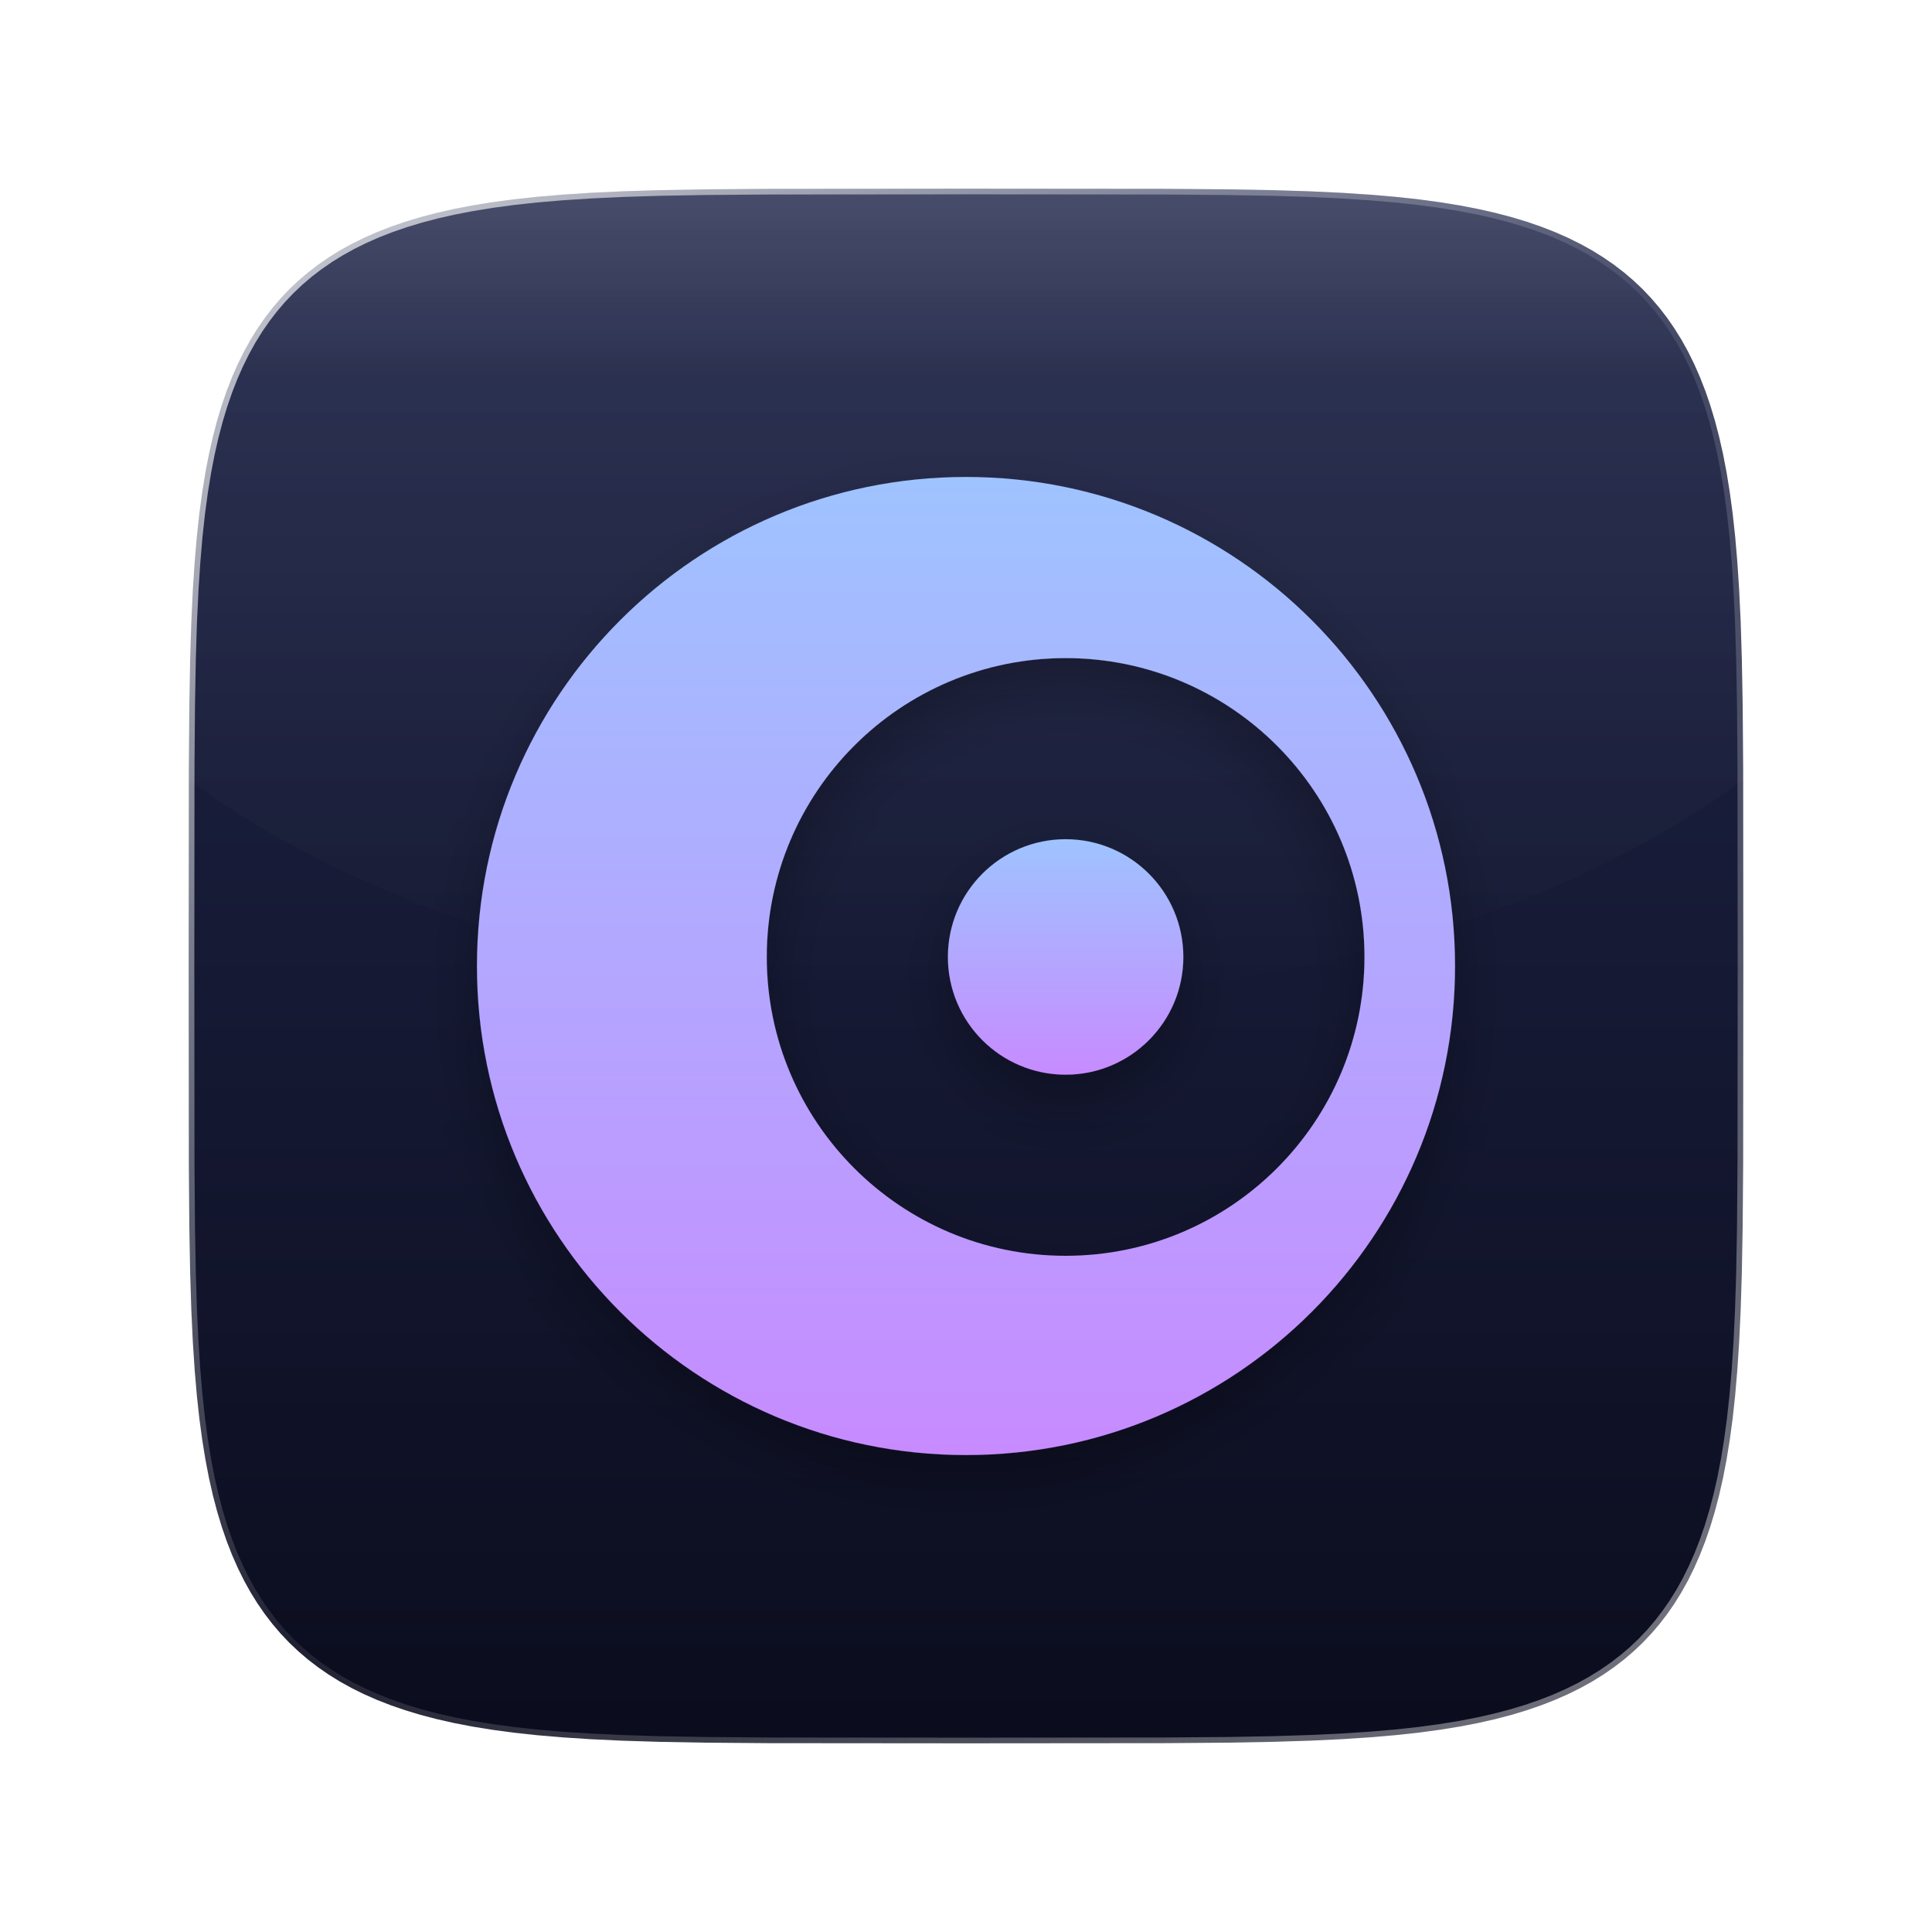
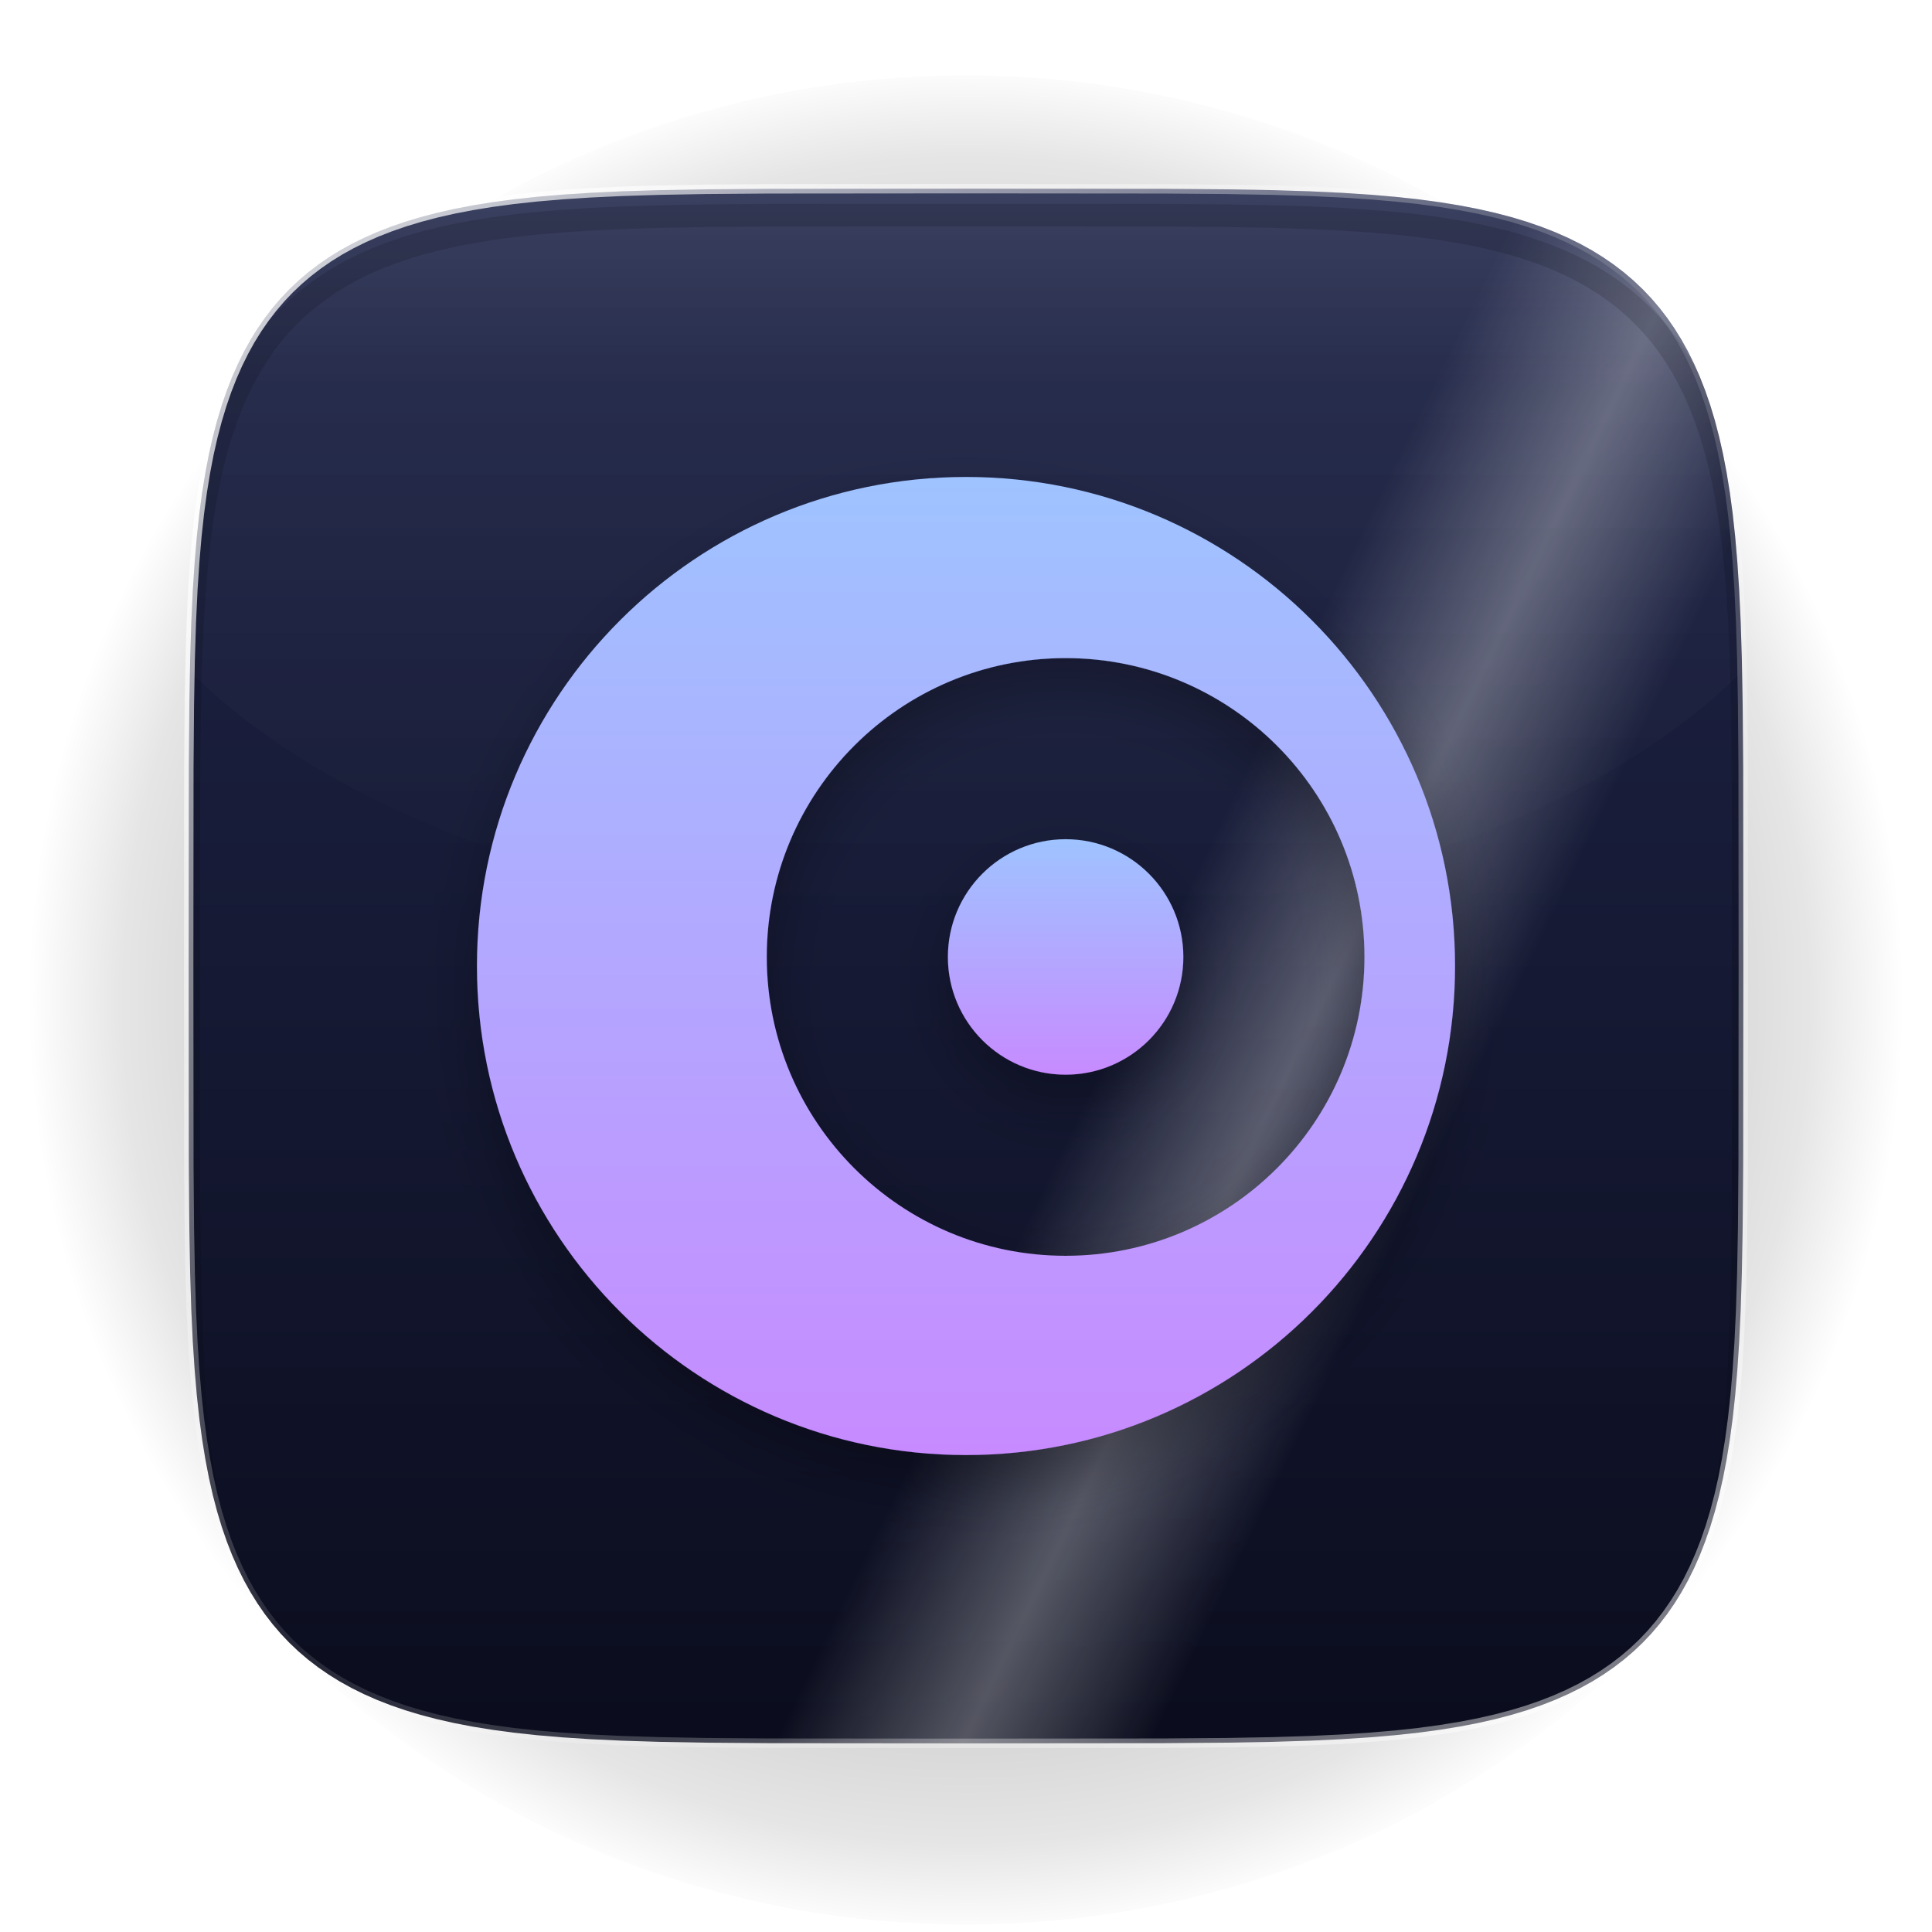
<svg xmlns="http://www.w3.org/2000/svg" viewBox="0 0 1024 1024">
  <defs>
    <linearGradient id="bg9" x1="0" y1="0" x2="0" y2="1">
      <stop offset="0" stop-color="#20264A" />
      <stop offset="1" stop-color="#0B0D1E" />
    </linearGradient>
    <linearGradient id="sheen9" x1="0" y1="0" x2="0" y2="1">
-       <stop offset="0" stop-color="#ffffff" stop-opacity="0.38" />
-       <stop offset="0.45" stop-color="#ffffff" stop-opacity="0.06" />
+       <stop offset="0" stop-color="#ffffff" stop-opacity="0.22" />
+       <stop offset="0.45" stop-color="#ffffff" stop-opacity="0.04" />
+       <stop offset="1" stop-color="#ffffff" stop-opacity="0" />
+     </linearGradient>
+     <linearGradient id="streak9" x1="0" y1="0" x2="1" y2="0">
+       <stop offset="0" stop-color="#ffffff" stop-opacity="0" />
+       <stop offset="0.5" stop-color="#ffffff" stop-opacity="0.30" />
      <stop offset="1" stop-color="#ffffff" stop-opacity="0" />
    </linearGradient>
    <linearGradient id="rim9" x1="0" y1="0" x2="1" y2="1">
-       <stop offset="0" stop-color="#ffffff" stop-opacity="0.75" />
-       <stop offset="0.5" stop-color="#ffffff" stop-opacity="0.08" />
-       <stop offset="1" stop-color="#ffffff" stop-opacity="0.45" />
+       <stop offset="0" stop-color="#ffffff" stop-opacity="0.85" />
+       <stop offset="0.5" stop-color="#ffffff" stop-opacity="0.10" />
+       <stop offset="1" stop-color="#ffffff" stop-opacity="0.50" />
    </linearGradient>
+     <radialGradient id="halo9" cx="0.5" cy="0.5" r="0.5">
+       <stop offset="0.55" stop-color="#000000" stop-opacity="0" />
+       <stop offset="0.78" stop-color="#000000" stop-opacity="0.16" />
+       <stop offset="0.9" stop-color="#000000" stop-opacity="0.10" />
+       <stop offset="1" stop-color="#000000" stop-opacity="0" />
+     </radialGradient>
    <filter id="gs9" x="-20%" y="-20%" width="140%" height="140%">
      <feDropShadow dx="0" dy="14" stdDeviation="16" flood-color="#000" flood-opacity="0.28" />
    </filter>
    <clipPath id="clip9">
      <path d="M924.00,512.00 L923.91,616.91 L923.65,650.40 L923.21,674.71 L922.59,694.46 L921.79,711.37 L920.81,726.28 L919.66,739.70 L918.33,751.94 L916.81,763.20 L915.11,773.66 L913.23,783.42 L911.16,792.56 L908.90,801.17 L906.45,809.29 L903.80,816.97 L900.96,824.24 L897.92,831.13 L894.68,837.68 L891.23,843.90 L887.56,849.81 L883.68,855.43 L879.58,860.77 L875.24,865.85 L870.67,870.67 L865.85,875.24 L860.77,879.58 L855.43,883.68 L849.81,887.56 L843.90,891.23 L837.68,894.68 L831.13,897.92 L824.24,900.96 L816.97,903.80 L809.29,906.45 L801.17,908.90 L792.56,911.16 L783.42,913.23 L773.66,915.11 L763.20,916.81 L751.94,918.33 L739.70,919.66 L726.28,920.81 L711.37,921.79 L694.46,922.59 L674.71,923.21 L650.40,923.65 L616.91,923.91 L512.00,924.00 L407.09,923.91 L373.60,923.65 L349.29,923.21 L329.54,922.59 L312.63,921.79 L297.72,920.81 L284.30,919.66 L272.06,918.33 L260.80,916.81 L250.34,915.11 L240.58,913.23 L231.44,911.16 L222.83,908.90 L214.71,906.45 L207.03,903.80 L199.76,900.96 L192.87,897.92 L186.32,894.68 L180.10,891.23 L174.19,887.56 L168.57,883.68 L163.23,879.58 L158.15,875.24 L153.33,870.67 L148.76,865.85 L144.42,860.77 L140.32,855.43 L136.44,849.81 L132.77,843.90 L129.32,837.68 L126.08,831.13 L123.04,824.24 L120.20,816.97 L117.55,809.29 L115.10,801.17 L112.84,792.56 L110.77,783.42 L108.89,773.66 L107.19,763.20 L105.67,751.94 L104.34,739.70 L103.19,726.28 L102.21,711.37 L101.41,694.46 L100.79,674.71 L100.35,650.40 L100.09,616.91 L100.00,512.00 L100.09,407.09 L100.35,373.60 L100.79,349.29 L101.41,329.54 L102.21,312.63 L103.19,297.72 L104.34,284.30 L105.67,272.06 L107.19,260.80 L108.89,250.34 L110.77,240.58 L112.84,231.44 L115.10,222.83 L117.55,214.71 L120.20,207.03 L123.04,199.76 L126.08,192.87 L129.32,186.32 L132.77,180.10 L136.44,174.19 L140.32,168.57 L144.42,163.23 L148.76,158.15 L153.33,153.33 L158.15,148.76 L163.23,144.42 L168.57,140.32 L174.19,136.44 L180.10,132.77 L186.32,129.32 L192.87,126.08 L199.76,123.04 L207.03,120.20 L214.71,117.55 L222.83,115.10 L231.44,112.84 L240.58,110.77 L250.34,108.89 L260.80,107.19 L272.06,105.67 L284.30,104.34 L297.72,103.19 L312.63,102.21 L329.54,101.41 L349.29,100.79 L373.60,100.35 L407.09,100.09 L512.00,100.00 L616.91,100.09 L650.40,100.35 L674.71,100.79 L694.46,101.41 L711.37,102.21 L726.28,103.19 L739.70,104.34 L751.94,105.67 L763.20,107.19 L773.66,108.89 L783.42,110.77 L792.56,112.84 L801.17,115.10 L809.29,117.55 L816.97,120.20 L824.24,123.04 L831.13,126.08 L837.68,129.32 L843.90,132.77 L849.81,136.44 L855.43,140.32 L860.77,144.42 L865.85,148.76 L870.67,153.33 L875.24,158.15 L879.58,163.23 L883.68,168.57 L887.56,174.19 L891.23,180.10 L894.68,186.32 L897.92,192.87 L900.96,199.76 L903.80,207.03 L906.45,214.71 L908.90,222.83 L911.16,231.44 L913.23,240.58 L915.11,250.34 L916.81,260.80 L918.33,272.06 L919.66,284.30 L920.81,297.72 L921.79,312.63 L922.59,329.54 L923.21,349.29 L923.65,373.60 L923.91,407.09 Z" />
    </clipPath>
    <linearGradient id="gg9" x1="0" y1="0" x2="0" y2="1">
      <stop offset="0" stop-color="#9FC3FF" />
      <stop offset="1" stop-color="#C78BFF" />
    </linearGradient>
  </defs>
  <g>
+     <ellipse cx="512" cy="530" rx="500" ry="490" fill="url(#halo9)" />
    <path d="M924.00,512.00 L923.91,616.91 L923.65,650.40 L923.21,674.71 L922.59,694.46 L921.79,711.37 L920.81,726.28 L919.66,739.70 L918.33,751.94 L916.81,763.20 L915.11,773.66 L913.23,783.42 L911.16,792.56 L908.90,801.17 L906.45,809.29 L903.80,816.97 L900.96,824.24 L897.92,831.13 L894.68,837.68 L891.23,843.90 L887.56,849.81 L883.68,855.43 L879.58,860.77 L875.24,865.85 L870.67,870.67 L865.85,875.24 L860.77,879.58 L855.43,883.68 L849.81,887.56 L843.90,891.23 L837.68,894.68 L831.13,897.92 L824.24,900.96 L816.97,903.80 L809.29,906.45 L801.17,908.90 L792.56,911.16 L783.42,913.23 L773.66,915.11 L763.20,916.81 L751.94,918.33 L739.70,919.66 L726.28,920.81 L711.37,921.79 L694.46,922.59 L674.71,923.21 L650.40,923.65 L616.91,923.91 L512.00,924.00 L407.09,923.91 L373.60,923.65 L349.29,923.21 L329.54,922.59 L312.63,921.79 L297.72,920.81 L284.30,919.66 L272.06,918.33 L260.80,916.81 L250.34,915.11 L240.58,913.23 L231.44,911.16 L222.83,908.90 L214.71,906.45 L207.03,903.80 L199.76,900.96 L192.87,897.92 L186.32,894.68 L180.10,891.23 L174.19,887.56 L168.57,883.68 L163.23,879.58 L158.15,875.24 L153.33,870.67 L148.76,865.85 L144.42,860.77 L140.32,855.43 L136.44,849.81 L132.77,843.90 L129.32,837.68 L126.08,831.13 L123.04,824.24 L120.20,816.97 L117.55,809.29 L115.10,801.17 L112.84,792.56 L110.77,783.42 L108.89,773.66 L107.19,763.20 L105.67,751.94 L104.34,739.70 L103.19,726.28 L102.21,711.37 L101.41,694.46 L100.79,674.71 L100.35,650.40 L100.09,616.91 L100.00,512.00 L100.09,407.09 L100.35,373.60 L100.79,349.29 L101.41,329.54 L102.21,312.63 L103.19,297.72 L104.34,284.30 L105.67,272.06 L107.19,260.80 L108.89,250.34 L110.77,240.58 L112.84,231.44 L115.10,222.83 L117.55,214.71 L120.20,207.03 L123.04,199.76 L126.08,192.87 L129.32,186.32 L132.77,180.10 L136.44,174.19 L140.32,168.57 L144.42,163.23 L148.76,158.15 L153.33,153.33 L158.15,148.76 L163.23,144.42 L168.57,140.32 L174.19,136.44 L180.10,132.77 L186.32,129.32 L192.87,126.08 L199.76,123.04 L207.03,120.20 L214.71,117.55 L222.83,115.10 L231.44,112.84 L240.58,110.77 L250.34,108.89 L260.80,107.19 L272.06,105.67 L284.30,104.34 L297.72,103.19 L312.63,102.21 L329.54,101.41 L349.29,100.79 L373.60,100.35 L407.09,100.09 L512.00,100.00 L616.91,100.09 L650.40,100.35 L674.71,100.79 L694.46,101.41 L711.37,102.21 L726.28,103.19 L739.70,104.34 L751.94,105.67 L763.20,107.19 L773.66,108.89 L783.42,110.77 L792.56,112.84 L801.17,115.10 L809.29,117.55 L816.97,120.20 L824.24,123.04 L831.13,126.08 L837.68,129.32 L843.90,132.77 L849.81,136.44 L855.43,140.32 L860.77,144.42 L865.85,148.76 L870.67,153.33 L875.24,158.15 L879.58,163.23 L883.68,168.57 L887.56,174.19 L891.23,180.10 L894.68,186.32 L897.92,192.87 L900.96,199.76 L903.80,207.03 L906.45,214.71 L908.90,222.83 L911.16,231.44 L913.23,240.58 L915.11,250.34 L916.81,260.80 L918.33,272.06 L919.66,284.30 L920.81,297.72 L921.79,312.63 L922.59,329.54 L923.21,349.29 L923.65,373.60 L923.91,407.09 Z" fill="url(#bg9)" />
    <g clip-path="url(#clip9)">
-       <ellipse cx="512" cy="230" rx="520" ry="300" fill="url(#sheen9)" />
+       <ellipse cx="512" cy="230" rx="470" ry="260" fill="url(#sheen9)" />
+       <rect x="600" y="-320" width="180" height="1700" fill="url(#streak9)" transform="rotate(26 512 512)" />
+       <path d="M924.00,512.00 L923.91,616.91 L923.65,650.40 L923.21,674.71 L922.59,694.46 L921.79,711.37 L920.81,726.28 L919.66,739.70 L918.33,751.94 L916.81,763.20 L915.11,773.66 L913.23,783.42 L911.16,792.56 L908.90,801.17 L906.45,809.29 L903.80,816.97 L900.96,824.24 L897.92,831.13 L894.68,837.68 L891.23,843.90 L887.56,849.81 L883.68,855.43 L879.58,860.77 L875.24,865.85 L870.67,870.67 L865.85,875.24 L860.77,879.58 L855.43,883.68 L849.81,887.56 L843.90,891.23 L837.68,894.68 L831.13,897.92 L824.24,900.96 L816.97,903.80 L809.29,906.45 L801.17,908.90 L792.56,911.16 L783.42,913.23 L773.66,915.11 L763.20,916.81 L751.94,918.33 L739.70,919.66 L726.28,920.81 L711.37,921.79 L694.46,922.59 L674.71,923.21 L650.40,923.65 L616.91,923.91 L512.00,924.00 L407.09,923.91 L373.60,923.65 L349.29,923.21 L329.54,922.59 L312.63,921.79 L297.72,920.81 L284.30,919.66 L272.06,918.33 L260.80,916.81 L250.34,915.11 L240.58,913.23 L231.44,911.16 L222.83,908.90 L214.71,906.45 L207.03,903.80 L199.76,900.96 L192.87,897.92 L186.32,894.68 L180.10,891.23 L174.19,887.56 L168.57,883.68 L163.23,879.58 L158.15,875.24 L153.33,870.67 L148.76,865.85 L144.42,860.77 L140.32,855.43 L136.44,849.81 L132.77,843.90 L129.32,837.68 L126.08,831.13 L123.04,824.24 L120.20,816.97 L117.55,809.29 L115.10,801.17 L112.84,792.56 L110.77,783.42 L108.89,773.66 L107.19,763.20 L105.67,751.94 L104.34,739.70 L103.19,726.28 L102.21,711.37 L101.41,694.46 L100.79,674.71 L100.35,650.40 L100.09,616.91 L100.00,512.00 L100.09,407.09 L100.35,373.60 L100.79,349.29 L101.41,329.54 L102.21,312.63 L103.19,297.72 L104.34,284.30 L105.67,272.06 L107.19,260.80 L108.89,250.34 L110.77,240.58 L112.84,231.44 L115.10,222.83 L117.55,214.71 L120.20,207.03 L123.04,199.76 L126.08,192.87 L129.32,186.32 L132.77,180.10 L136.44,174.19 L140.32,168.57 L144.42,163.23 L148.76,158.15 L153.33,153.33 L158.15,148.76 L163.23,144.42 L168.57,140.32 L174.19,136.44 L180.10,132.77 L186.32,129.32 L192.87,126.08 L199.76,123.04 L207.03,120.20 L214.71,117.55 L222.83,115.10 L231.44,112.84 L240.58,110.77 L250.34,108.89 L260.80,107.19 L272.06,105.67 L284.30,104.34 L297.72,103.19 L312.63,102.21 L329.54,101.41 L349.29,100.79 L373.60,100.35 L407.09,100.09 L512.00,100.00 L616.91,100.09 L650.40,100.35 L674.71,100.79 L694.46,101.41 L711.37,102.21 L726.28,103.19 L739.70,104.34 L751.94,105.67 L763.20,107.19 L773.66,108.89 L783.42,110.77 L792.56,112.84 L801.17,115.10 L809.29,117.55 L816.97,120.20 L824.24,123.04 L831.13,126.08 L837.68,129.32 L843.90,132.77 L849.81,136.44 L855.43,140.32 L860.77,144.42 L865.85,148.76 L870.67,153.33 L875.24,158.15 L879.58,163.23 L883.68,168.57 L887.56,174.19 L891.23,180.10 L894.68,186.32 L897.92,192.87 L900.96,199.76 L903.80,207.03 L906.45,214.71 L908.90,222.83 L911.16,231.44 L913.23,240.58 L915.11,250.34 L916.81,260.80 L918.33,272.06 L919.66,284.30 L920.81,297.72 L921.79,312.63 L922.59,329.54 L923.21,349.29 L923.65,373.60 L923.91,407.09 Z" fill="none" stroke="#000000" stroke-opacity="0.14" stroke-width="12" transform="translate(0,14)" />
    </g>
    <g filter="url(#gs9)" fill="url(#gg9)">
      <g transform="translate(204.8,204.8) scale(2.4)">
        <path fill-rule="evenodd" d="M128,20A108,108,0,1,1,20,128,108,108,0,0,1,128,20Zm22,40a66,66,0,1,0,66,66,66,66,0,0,0-66-66Z" />
        <circle cx="150" cy="126" r="26" />
      </g>
    </g>
-     <path d="M924.00,512.00 L923.91,616.91 L923.65,650.40 L923.21,674.71 L922.59,694.46 L921.79,711.37 L920.81,726.28 L919.66,739.70 L918.33,751.94 L916.81,763.20 L915.11,773.66 L913.23,783.42 L911.16,792.56 L908.90,801.17 L906.45,809.29 L903.80,816.97 L900.96,824.24 L897.92,831.13 L894.68,837.68 L891.23,843.90 L887.56,849.81 L883.68,855.43 L879.58,860.77 L875.24,865.85 L870.67,870.67 L865.85,875.24 L860.77,879.58 L855.43,883.68 L849.81,887.56 L843.90,891.23 L837.68,894.68 L831.13,897.92 L824.24,900.96 L816.97,903.80 L809.29,906.45 L801.17,908.90 L792.56,911.16 L783.42,913.23 L773.66,915.11 L763.20,916.81 L751.94,918.33 L739.70,919.66 L726.28,920.81 L711.37,921.79 L694.46,922.59 L674.71,923.21 L650.40,923.65 L616.91,923.91 L512.00,924.00 L407.09,923.91 L373.60,923.65 L349.29,923.21 L329.54,922.59 L312.63,921.79 L297.72,920.81 L284.30,919.66 L272.06,918.33 L260.80,916.81 L250.34,915.11 L240.58,913.23 L231.44,911.16 L222.83,908.90 L214.71,906.45 L207.03,903.80 L199.76,900.96 L192.87,897.92 L186.32,894.68 L180.10,891.23 L174.19,887.56 L168.57,883.68 L163.23,879.58 L158.15,875.24 L153.33,870.67 L148.76,865.85 L144.42,860.77 L140.32,855.43 L136.44,849.81 L132.77,843.90 L129.32,837.68 L126.08,831.13 L123.04,824.24 L120.20,816.97 L117.55,809.29 L115.10,801.17 L112.84,792.56 L110.77,783.42 L108.89,773.66 L107.19,763.20 L105.67,751.94 L104.34,739.70 L103.19,726.28 L102.21,711.37 L101.41,694.46 L100.79,674.71 L100.35,650.40 L100.09,616.91 L100.00,512.00 L100.09,407.09 L100.35,373.60 L100.79,349.29 L101.41,329.54 L102.21,312.63 L103.19,297.72 L104.34,284.30 L105.67,272.06 L107.19,260.80 L108.89,250.34 L110.77,240.58 L112.84,231.44 L115.10,222.83 L117.55,214.71 L120.20,207.03 L123.04,199.76 L126.08,192.87 L129.32,186.32 L132.77,180.10 L136.44,174.19 L140.32,168.57 L144.42,163.23 L148.76,158.15 L153.33,153.33 L158.15,148.76 L163.23,144.42 L168.57,140.32 L174.19,136.44 L180.10,132.77 L186.32,129.32 L192.87,126.08 L199.76,123.04 L207.03,120.20 L214.71,117.55 L222.83,115.10 L231.44,112.84 L240.58,110.77 L250.34,108.89 L260.80,107.19 L272.06,105.67 L284.30,104.34 L297.72,103.19 L312.63,102.21 L329.54,101.41 L349.29,100.79 L373.60,100.35 L407.09,100.09 L512.00,100.00 L616.91,100.09 L650.40,100.35 L674.71,100.79 L694.46,101.41 L711.37,102.21 L726.28,103.19 L739.70,104.34 L751.94,105.67 L763.20,107.19 L773.66,108.89 L783.42,110.77 L792.56,112.84 L801.17,115.10 L809.29,117.55 L816.97,120.20 L824.24,123.04 L831.13,126.08 L837.68,129.32 L843.90,132.77 L849.81,136.44 L855.43,140.32 L860.77,144.42 L865.85,148.76 L870.67,153.33 L875.24,158.15 L879.58,163.23 L883.68,168.57 L887.56,174.19 L891.23,180.10 L894.68,186.32 L897.92,192.87 L900.96,199.76 L903.80,207.03 L906.45,214.71 L908.90,222.83 L911.16,231.44 L913.23,240.58 L915.11,250.34 L916.81,260.80 L918.33,272.06 L919.66,284.30 L920.81,297.72 L921.79,312.63 L922.59,329.54 L923.21,349.29 L923.65,373.60 L923.91,407.09 Z" fill="none" stroke="url(#rim9)" stroke-width="6" />
+     <path d="M924.00,512.00 L923.91,616.91 L923.65,650.40 L923.21,674.71 L922.59,694.46 L921.79,711.37 L920.81,726.28 L919.66,739.70 L918.33,751.94 L916.81,763.20 L915.11,773.66 L913.23,783.42 L911.16,792.56 L908.90,801.17 L906.45,809.29 L903.80,816.97 L900.96,824.24 L897.92,831.13 L894.68,837.68 L891.23,843.90 L887.56,849.81 L883.68,855.43 L879.58,860.77 L875.24,865.85 L870.67,870.67 L865.85,875.24 L860.77,879.58 L855.43,883.68 L849.81,887.56 L843.90,891.23 L837.68,894.68 L831.13,897.92 L824.24,900.96 L816.97,903.80 L809.29,906.45 L801.17,908.90 L792.56,911.16 L783.42,913.23 L773.66,915.11 L763.20,916.81 L751.94,918.33 L739.70,919.66 L726.28,920.81 L711.37,921.79 L694.46,922.59 L674.71,923.21 L650.40,923.65 L616.91,923.91 L512.00,924.00 L407.09,923.91 L373.60,923.65 L349.29,923.21 L329.54,922.59 L312.63,921.79 L297.72,920.81 L284.30,919.66 L272.06,918.33 L260.80,916.81 L250.34,915.11 L240.58,913.23 L231.44,911.16 L222.83,908.90 L214.71,906.45 L207.03,903.80 L199.76,900.96 L192.87,897.92 L186.32,894.68 L180.10,891.23 L174.19,887.56 L168.57,883.68 L163.23,879.58 L158.15,875.24 L153.33,870.67 L148.76,865.85 L144.42,860.77 L140.32,855.43 L136.44,849.81 L132.77,843.90 L129.32,837.68 L126.08,831.13 L123.04,824.24 L120.20,816.97 L117.55,809.29 L115.10,801.17 L112.84,792.56 L110.77,783.42 L108.89,773.66 L107.19,763.20 L105.67,751.94 L104.34,739.70 L103.19,726.28 L102.21,711.37 L101.41,694.46 L100.79,674.71 L100.35,650.40 L100.09,616.91 L100.00,512.00 L100.09,407.09 L100.35,373.60 L100.79,349.29 L101.41,329.54 L102.21,312.63 L103.19,297.72 L104.34,284.30 L105.67,272.06 L107.19,260.80 L108.89,250.34 L110.77,240.58 L112.84,231.44 L115.10,222.83 L117.55,214.71 L120.20,207.03 L123.04,199.76 L126.08,192.87 L129.32,186.32 L132.77,180.10 L136.44,174.19 L140.32,168.57 L144.42,163.23 L148.76,158.15 L153.33,153.33 L158.15,148.76 L163.23,144.42 L168.57,140.32 L174.19,136.44 L180.10,132.77 L186.32,129.32 L192.87,126.08 L199.76,123.04 L207.03,120.20 L214.71,117.55 L222.83,115.10 L231.44,112.84 L240.58,110.77 L250.34,108.89 L260.80,107.19 L272.06,105.67 L284.30,104.34 L297.72,103.19 L312.63,102.21 L329.54,101.41 L349.29,100.79 L373.60,100.35 L407.09,100.09 L512.00,100.00 L616.91,100.09 L650.40,100.35 L674.71,100.79 L694.46,101.41 L711.37,102.21 L726.28,103.19 L739.70,104.34 L751.94,105.67 L763.20,107.19 L773.66,108.89 L783.42,110.77 L792.56,112.84 L801.17,115.10 L809.29,117.55 L816.97,120.20 L824.24,123.04 L831.13,126.08 L837.68,129.32 L843.90,132.77 L849.81,136.44 L855.43,140.32 L860.77,144.42 L865.85,148.76 L870.67,153.33 L875.24,158.15 L879.58,163.23 L883.68,168.57 L887.56,174.19 L891.23,180.10 L894.68,186.32 L897.92,192.87 L900.96,199.76 L903.80,207.03 L906.45,214.71 L908.90,222.83 L911.16,231.44 L913.23,240.58 L915.11,250.34 L916.81,260.80 L918.33,272.06 L919.66,284.30 L920.81,297.72 L921.79,312.63 L922.59,329.54 L923.21,349.29 L923.65,373.60 L923.91,407.09 Z" fill="none" stroke="url(#rim9)" stroke-width="5" />
  </g>
</svg>
